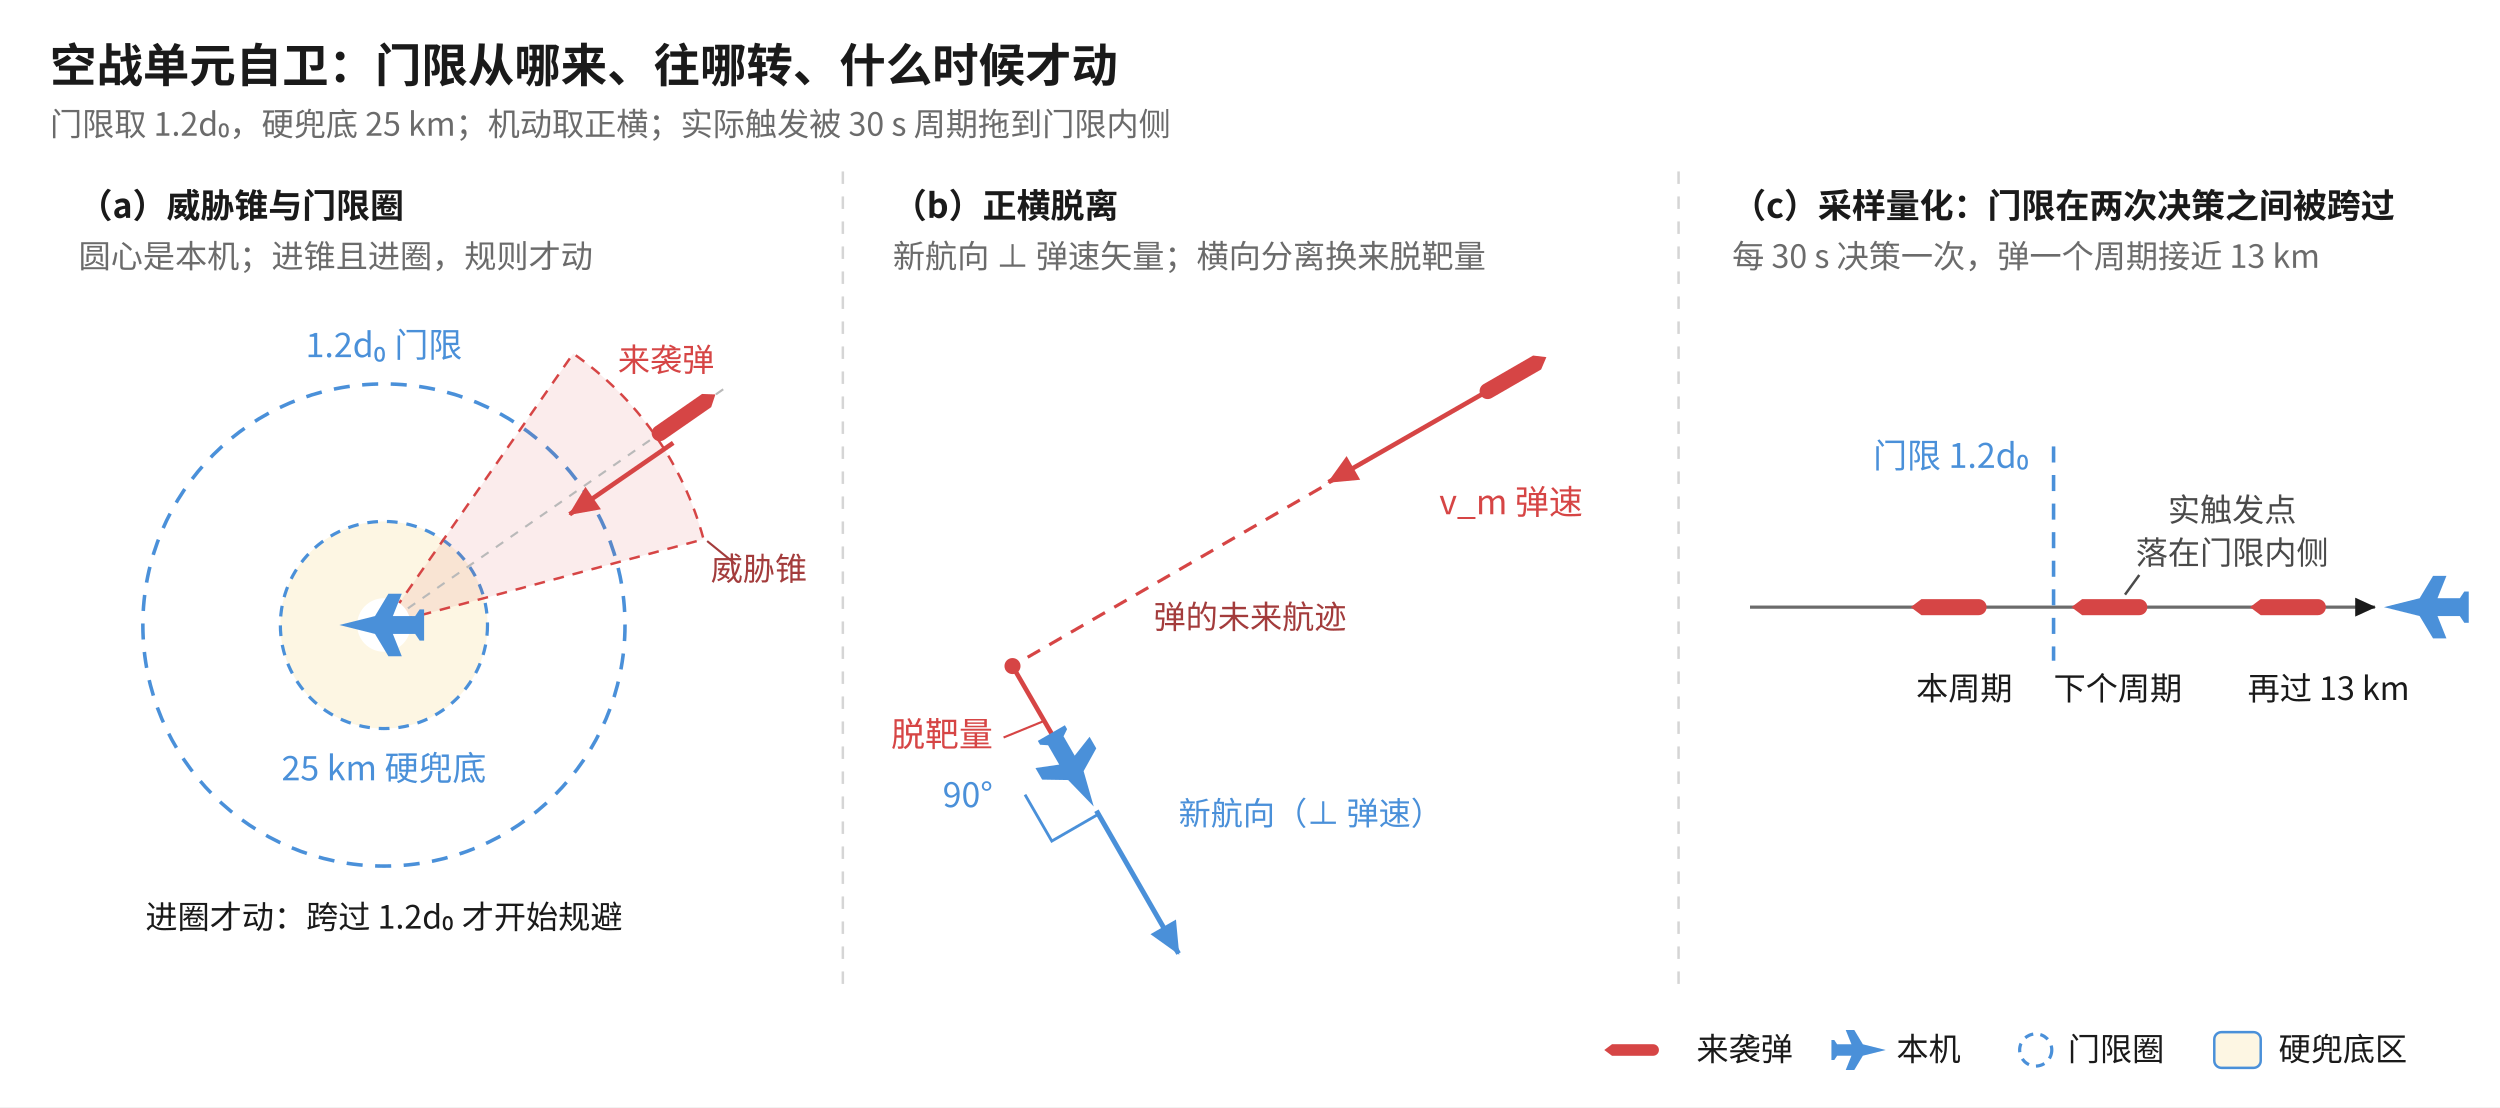
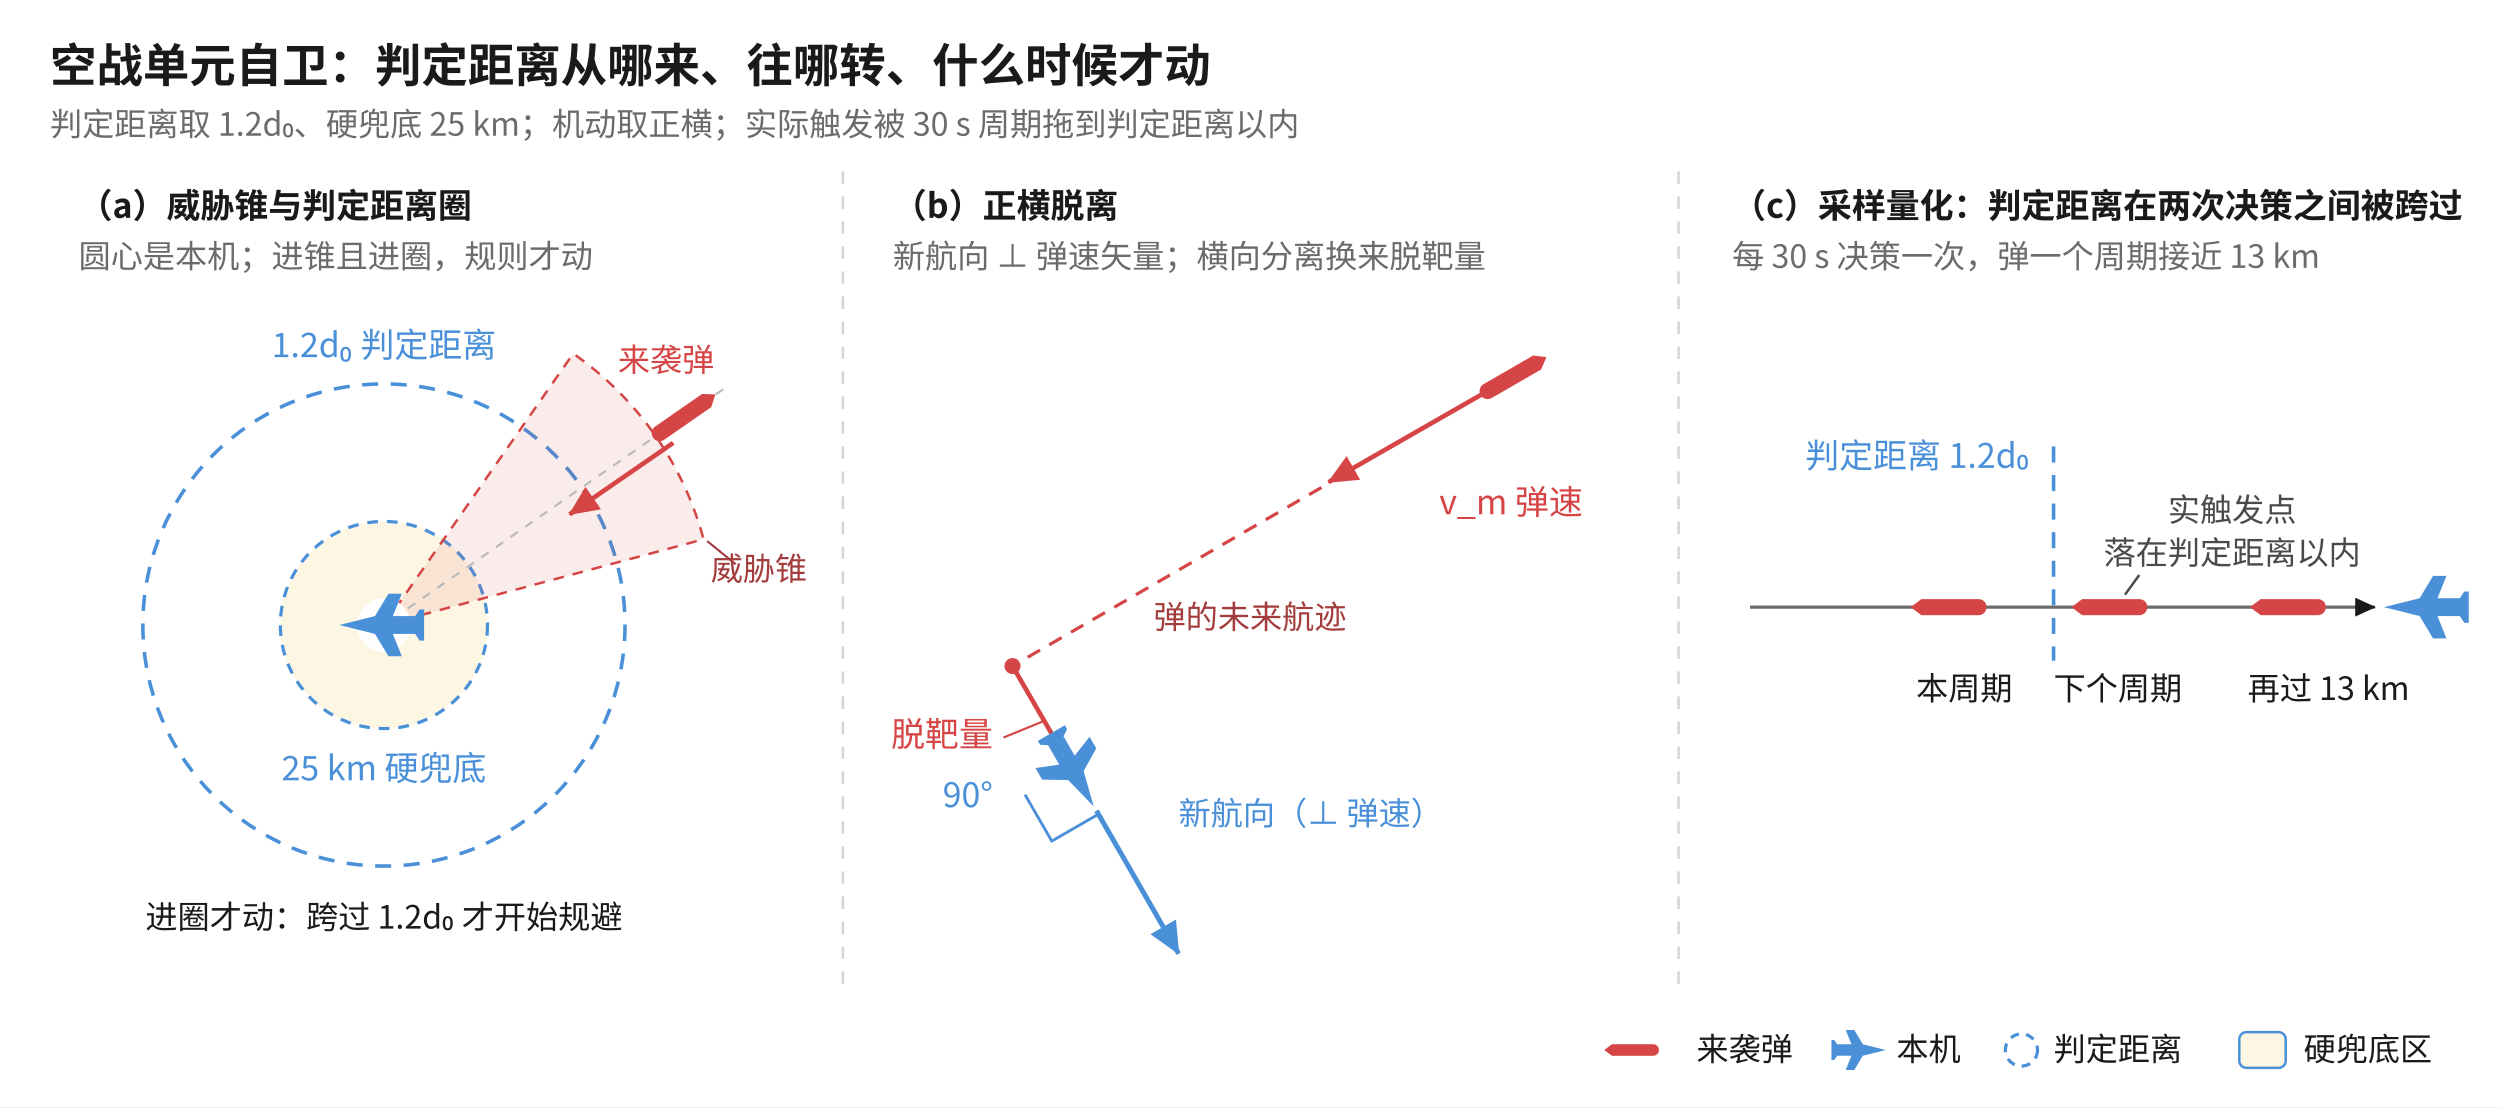
<svg xmlns="http://www.w3.org/2000/svg" width="1400" height="620" viewBox="0 0 1400 620" version="1.1" font-family="Noto Sans CJK SC, sans-serif" fill="#1a1a1a">
  <defs>
    <marker id="ah" viewBox="0 0 10 10" refX="9.2" refY="5" markerWidth="7" markerHeight="7" orient="auto">
      <path d="M0.4,0.8 L9.6,5 L0.4,9.2 z" fill="#1a1a1a" />
    </marker>
    <marker id="ahr" viewBox="0 0 10 10" refX="9.2" refY="5" markerWidth="7" markerHeight="7" orient="auto">
      <path d="M0.4,0.8 L9.6,5 L0.4,9.2 z" fill="#d64545" />
    </marker>
    <marker id="ahb" viewBox="0 0 10 10" refX="9.2" refY="5" markerWidth="7" markerHeight="7" orient="auto">
      <path d="M0.4,0.8 L9.6,5 L0.4,9.2 z" fill="#4a90d9" />
    </marker>
    <g id="msl">
      <path d="M8,-4.5 A4.5,4.5 0 0 1 8,4.5 L-24,4.5 L-30,0 L-24,-4.5 Z" fill="#d64545" />
    </g>
    <g id="ac">
      <path d="M20,0 L4,-4 L-2,-14 L-8,-14 L-4,-4 L-14,-4 L-16,-7 L-18,-7                L-18,7 L-16,7 L-14,4 L-4,4 L-8,14 L-2,14 L4,4 Z" fill="#4a90d9" />
    </g>
  </defs>
  <rect x="0" y="0" width="1400" height="620" fill="#ffffff" />
-   <text x="28" y="46" font-size="26" font-weight="600">空战单元自卫：门限从哪来、往哪转、什么时候才动</text>
-   <text x="28" y="76" font-size="18" fill="#6b6b6b">门限取 1.2d₀，硬兜底 25 km；机动取正横；实际触发被 30 s 周期拖到门限内侧</text>
+   <text x="28" y="46" font-size="26" font-weight="600">空战单元自卫：判定距离从哪来、往哪转、什么时候才动</text>
+   <text x="28" y="76" font-size="18" fill="#6b6b6b">判定距离取 1.2d₀、硬兜底 25 km；机动取正横；实际触发被 30 s 周期拖到判定距离以内</text>
  <line x1="472" y1="96" x2="472" y2="556" stroke="#d5d5d5" stroke-width="1.4" stroke-dasharray="7 7" />
  <line x1="940" y1="96" x2="940" y2="556" stroke="#d5d5d5" stroke-width="1.4" stroke-dasharray="7 7" />
-   <text x="44" y="122" font-size="19" font-weight="600">（a）威胁锥与门限圈</text>
+   <text x="44" y="122" font-size="19" font-weight="600">（a）威胁锥与判定距离圈</text>
  <text x="44" y="150" font-size="18" fill="#6b6b6b">圆心是本机；进锥且进圈，规则才动</text>
  <circle cx="215" cy="350" r="135" fill="none" stroke="#4a90d9" stroke-width="2" stroke-dasharray="9 7" />
-   <text x="215" y="200" font-size="19" fill="#4a90d9" text-anchor="middle">1.2d₀ 门限</text>
+   <text x="215" y="200" font-size="19" fill="#4a90d9" text-anchor="middle">1.2d₀ 判定距离</text>
  <circle cx="215" cy="350" r="58" fill="#fdf6e3" stroke="#4a90d9" stroke-width="1.8" stroke-dasharray="6 5" />
  <text x="215" y="437" font-size="19" fill="#4a90d9" text-anchor="middle">25 km 硬兜底</text>
  <path d="M215,350 L321,198 A185,185 0 0 1 394,302 Z" fill="#d64545" fill-opacity="0.10" stroke="#d64545" stroke-width="1.4" stroke-dasharray="6 5" />
  <line x1="405" y1="218" x2="215" y2="350" stroke="#b9b9b9" stroke-width="1.2" stroke-dasharray="5 5" />
  <text x="425" y="325" font-size="18" fill="#a33c3c" text-anchor="middle">威胁锥</text>
  <line x1="412" y1="316" x2="396" y2="303" stroke="#a33c3c" stroke-width="1.2" />
  <line x1="377" y1="248" x2="319" y2="288" stroke="#d64545" stroke-width="2.6" marker-end="url(#ahr)" />
  <use href="#msl" transform="translate(376,238) rotate(145.2)" />
  <text x="400" y="208" font-size="18" fill="#d64545" text-anchor="end">来袭弹</text>
  <circle cx="215" cy="350" r="15" fill="#ffffff" />
  <use href="#ac" transform="translate(215,350) rotate(180) scale(1.25)" />
  <text x="215" y="520" font-size="18" text-anchor="middle">进圈才动：跨过 1.2d₀ 才开始规避</text>
  <text x="500" y="122" font-size="19" font-weight="600">（b）正横脱离</text>
  <text x="500" y="150" font-size="18" fill="#6b6b6b">新航向 ⊥ 弹速矢量；横向分离换来脱靶量</text>
  <line x1="740" y1="273" x2="560" y2="377" stroke="#d64545" stroke-width="1.8" stroke-dasharray="8 6" />
  <line x1="840" y1="215" x2="744" y2="270" stroke="#d64545" stroke-width="2.6" marker-end="url(#ahr)" />
  <use href="#msl" transform="translate(840,215) rotate(150)" />
  <text x="806" y="288" font-size="19" fill="#d64545">v_m 弹速</text>
  <text x="700" y="352" font-size="18" fill="#a33c3c" text-anchor="middle">弹的未来航迹</text>
  <line x1="567" y1="373" x2="600" y2="430" stroke="#d64545" stroke-width="2.6" />
  <circle cx="567" cy="373" r="4.5" fill="#d64545" />
  <text x="556" y="418" font-size="19" fill="#d64545" text-anchor="end">脱靶量</text>
  <line x1="562" y1="413" x2="584" y2="404" stroke="#d64545" stroke-width="1.2" />
  <circle cx="600" cy="430" r="15" fill="#ffffff" />
  <use href="#ac" transform="translate(600,430) rotate(60) scale(1.25)" />
  <line x1="614" y1="454" x2="660" y2="534" stroke="#4a90d9" stroke-width="2.8" marker-end="url(#ahb)" />
  <text x="660" y="462" font-size="18" fill="#4a90d9">新航向（⊥ 弹速）</text>
  <path d="M574,445 L589,471 L615,456" fill="none" stroke="#4a90d9" stroke-width="1.6" />
  <text x="556" y="452" font-size="19" fill="#4a90d9" text-anchor="end">90°</text>
-   <text x="970" y="122" font-size="19" font-weight="600">（c）采样量化：门限在两次决策之间被跨过</text>
+   <text x="970" y="122" font-size="19" font-weight="600">（c）采样量化：判定距离在两次决策之间被跨过</text>
  <text x="970" y="150" font-size="18" fill="#6b6b6b">每 30 s 决策一次，弹一个周期接近 13 km</text>
  <line x1="980" y1="340" x2="1330" y2="340" stroke="#6b6b6b" stroke-width="1.8" marker-end="url(#ah)" />
  <line x1="1150" y1="250" x2="1150" y2="370" stroke="#4a90d9" stroke-width="2" stroke-dasharray="9 7" />
-   <text x="1136" y="262" font-size="19" fill="#4a90d9" text-anchor="end">门限 1.2d₀</text>
+   <text x="1136" y="262" font-size="19" fill="#4a90d9" text-anchor="end">判定距离 1.2d₀</text>
  <use href="#msl" transform="translate(1100,340)" />
  <use href="#msl" transform="translate(1190,340)" />
  <use href="#msl" transform="translate(1290,340)" />
  <g font-size="18" text-anchor="middle">
    <text x="1100" y="392">本周期</text>
    <text x="1186" y="392">下个周期</text>
    <text x="1304" y="392">再过 13 km</text>
  </g>
  <text x="1250" y="292" font-size="18" fill="#4a4a4a" text-anchor="middle">实触发点</text>
-   <text x="1250" y="316" font-size="18" fill="#4a4a4a" text-anchor="middle">落在门限内侧</text>
+   <text x="1250" y="316" font-size="18" fill="#4a4a4a" text-anchor="middle">落在判定距离以内</text>
  <line x1="1198" y1="322" x2="1190" y2="333" stroke="#4a4a4a" stroke-width="1.4" />
  <circle cx="1360" cy="340" r="15" fill="#ffffff" />
  <use href="#ac" transform="translate(1360,340) rotate(180) scale(1.25)" />
  <use href="#msl" transform="translate(920,588) scale(0.72)" />
  <text x="950" y="594" font-size="18">来袭弹</text>
  <use href="#ac" transform="translate(1040,588) scale(0.8)" />
  <text x="1062" y="594" font-size="18">本机</text>
-   <circle cx="1140" cy="588" r="9" fill="none" stroke="#4a90d9" stroke-width="1.8" stroke-dasharray="5 4" />
-   <text x="1158" y="594" font-size="18">门限圈</text>
-   <rect x="1240" y="578" width="26" height="20" rx="4" fill="#fdf6e3" stroke="#4a90d9" stroke-width="1.4" />
-   <text x="1276" y="594" font-size="18">硬兜底区</text>
+   <circle cx="1132" cy="588" r="9" fill="none" stroke="#4a90d9" stroke-width="1.8" stroke-dasharray="5 4" />
+   <text x="1150" y="594" font-size="18">判定距离</text>
+   <rect x="1254" y="578" width="26" height="20" rx="4" fill="#fdf6e3" stroke="#4a90d9" stroke-width="1.4" />
+   <text x="1290" y="594" font-size="18">硬兜底区</text>
</svg>
